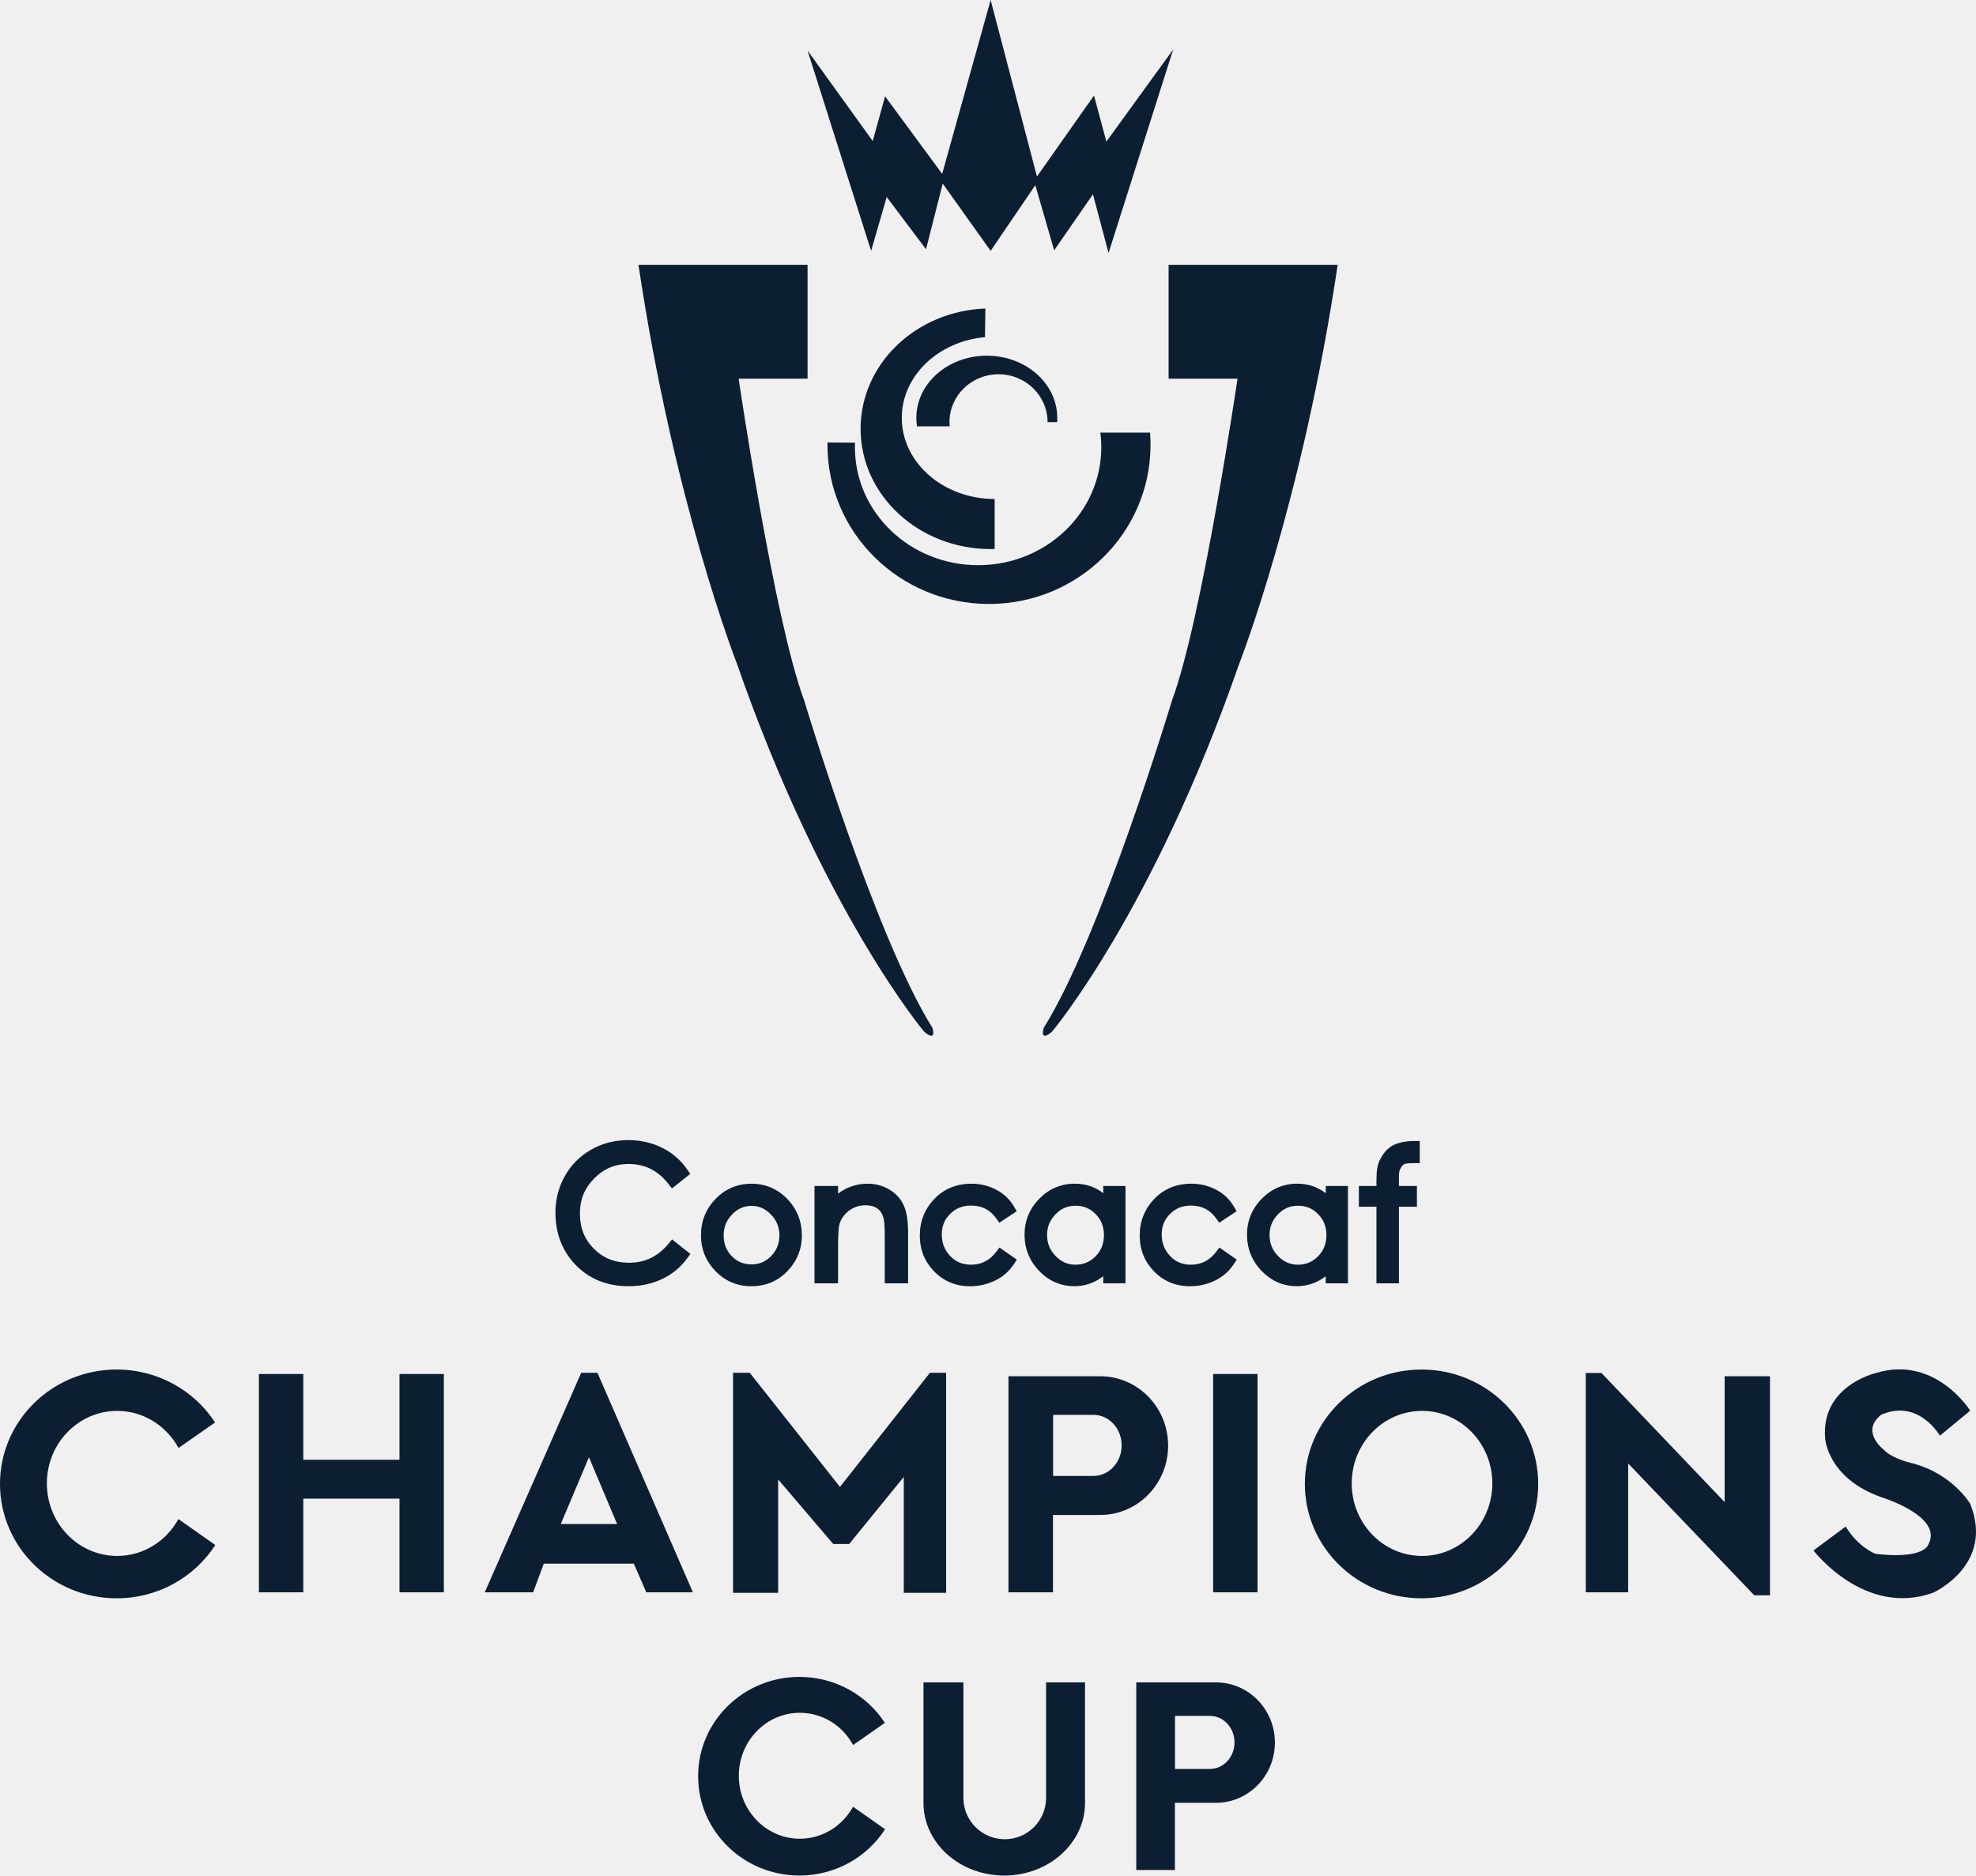
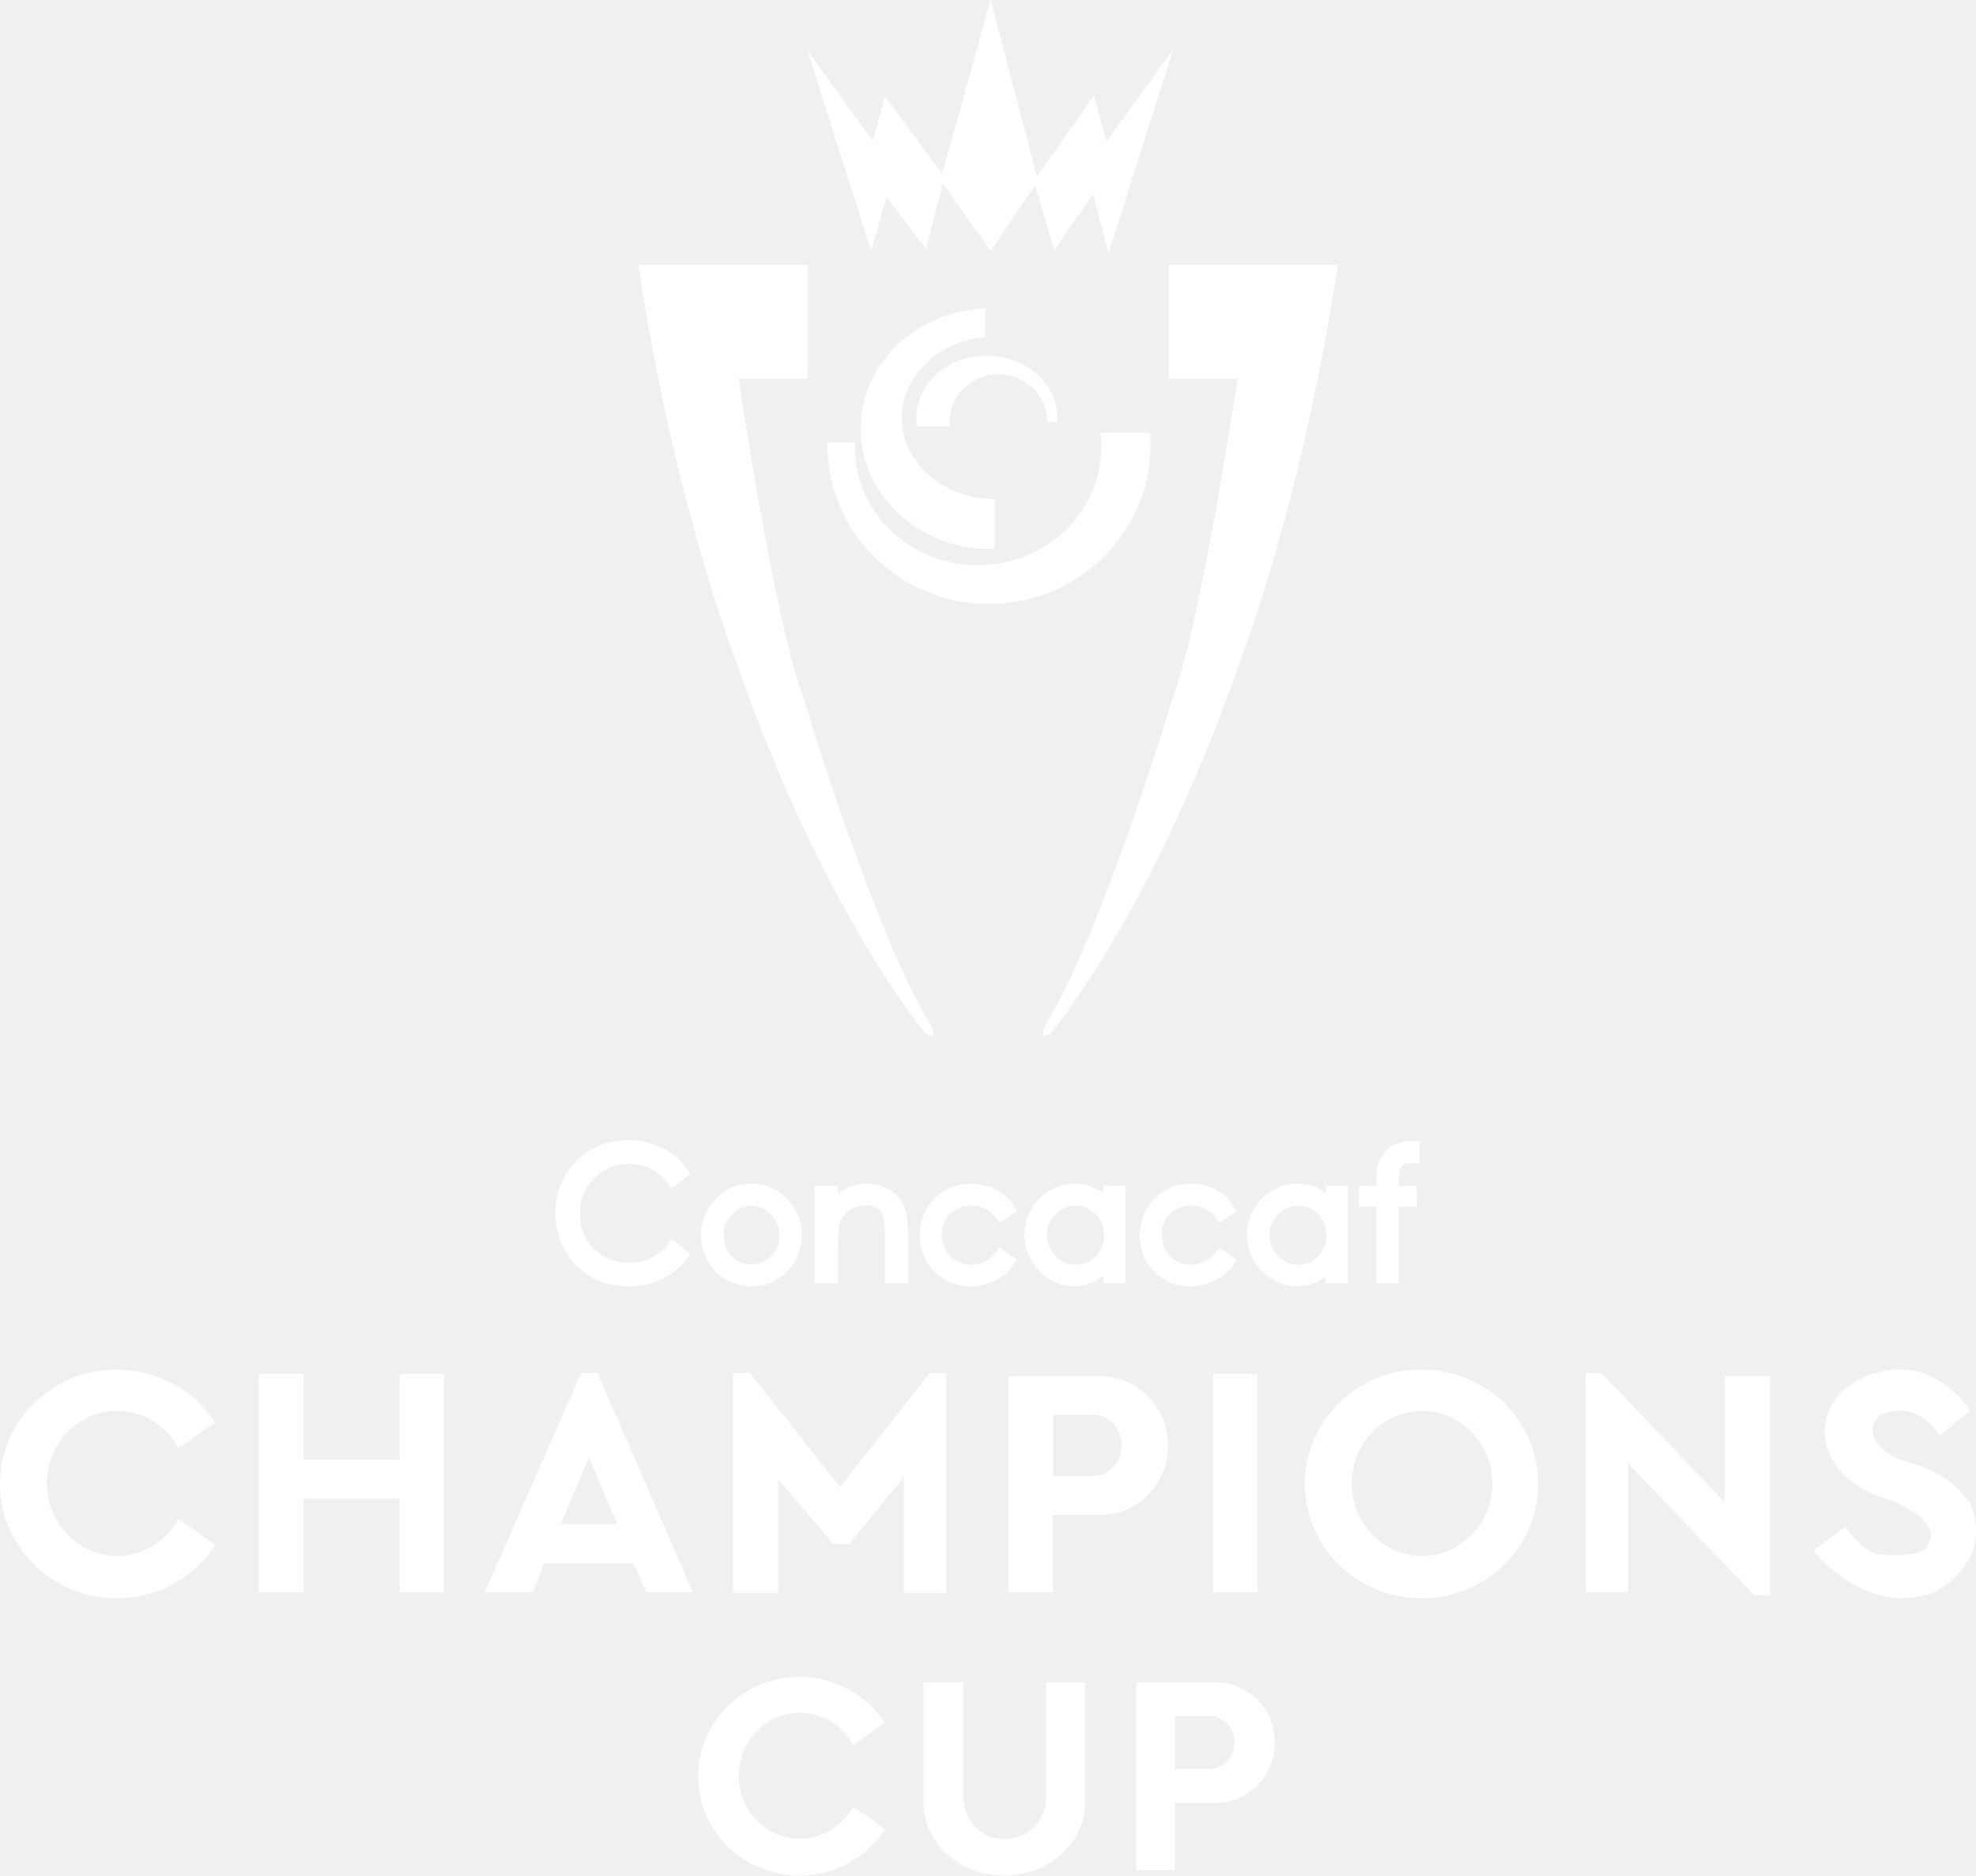
<svg xmlns="http://www.w3.org/2000/svg" id="Layer_1" data-name="Layer 1" viewBox="39.58 64.97 874.44 830.16">
  <defs data-source="https://football-logos.cc">
-     <style>.cls-1{fill:#0c1e32;stroke-width:0}</style>
+     <style>.cls-1{fill:#ffffff;stroke-width:0}</style>
  </defs>
  <path d="m431.98 152.17 17.39 23.12 7.39-29.07L477.97 176l19.77-29.07 8.34 28.83 17.16-24.78 6.91 25.97 28.59-90.06-29.55 40.74-5.48-20.37-25.25 35.86-20.49-78.15-21.45 76.96-25.26-34.31-5.48 19.77-28.83-40.03L425.07 176zM317.67 634.29c5.35 0 10.32-1.05 14.77-3.12 4.5-2.1 8.28-5.2 11.23-9.22l1.43-1.95-8.1-6.43-1.57 1.89c-4.7 5.67-10.41 8.43-17.45 8.43-6.31 0-11.41-2.02-15.58-6.19-4.17-4.16-6.19-9.26-6.19-15.59s2.08-11.26 6.35-15.56c4.27-4.29 9.21-6.38 15.11-6.38 7.27 0 13.06 2.89 17.71 8.84l1.55 1.99 8.11-6.43-1.33-1.93c-2.89-4.19-6.66-7.45-11.22-9.69-4.52-2.22-9.53-3.34-14.89-3.34-5.93 0-11.43 1.41-16.36 4.2-4.95 2.8-8.88 6.73-11.67 11.67-2.78 4.92-4.19 10.35-4.19 16.15 0 9.34 3.05 17.2 9.06 23.35 6.03 6.17 13.85 9.3 23.24 9.3ZM356.26 595.63c-4.3 4.43-6.48 9.84-6.48 16.08s2.17 11.5 6.44 15.9c4.29 4.43 9.65 6.68 15.92 6.68s11.62-2.25 15.89-6.68c4.25-4.41 6.4-9.76 6.4-15.9s-2.18-11.65-6.48-16.08c-4.32-4.45-9.64-6.71-15.82-6.71s-11.57 2.26-15.89 6.71Zm28.23 16.15c0 3.61-1.19 6.59-3.63 9.12-2.42 2.5-5.27 3.72-8.7 3.72s-6.45-1.2-8.8-3.67c-2.38-2.5-3.54-5.5-3.54-9.17s1.21-6.59 3.69-9.21c2.44-2.58 5.27-3.84 8.65-3.84s6.15 1.26 8.62 3.85c2.5 2.62 3.72 5.63 3.72 9.2ZM441.44 633v-22.08c0-5.26-.58-9.2-1.76-12.04-1.25-2.99-3.38-5.43-6.33-7.26-2.9-1.8-6.2-2.71-9.79-2.71-4.88 0-9.27 1.48-13.11 4.4v-3.4h-10.43V633h10.43v-16.49c0-6.18.33-8.71.62-9.73.37-1.36 1.13-2.73 2.25-4.07a11.8 11.8 0 0 1 4.09-3.14c1.61-.76 3.27-1.12 5.06-1.12 1.55 0 2.9.23 4 .68 1.03.42 1.85 1 2.51 1.79.69.83 1.21 1.87 1.56 3.09.26.93.57 3.13.57 8.35v20.65h10.35ZM469.31 598.59c4.75 0 8.38 1.84 11.1 5.62l1.41 1.96 7.68-5.07-1.18-2.04c-1.83-3.18-4.48-5.7-7.88-7.49-3.34-1.76-7.01-2.66-10.92-2.66-6.66 0-12.21 2.28-16.49 6.76-4.25 4.46-6.41 9.9-6.41 16.18s2.14 11.53 6.35 15.87c4.23 4.36 9.57 6.57 15.85 6.57 3.92 0 7.63-.83 11.04-2.47 3.48-1.67 6.29-4.12 8.36-7.26l1.34-2.04-7.66-5.35-1.46 1.9c-2.94 3.83-6.59 5.69-11.14 5.69-3.78 0-6.81-1.26-9.25-3.87-2.49-2.65-3.7-5.74-3.7-9.47s1.21-6.68 3.7-9.15c2.5-2.48 5.52-3.68 9.25-3.68ZM566.62 598.59c4.75 0 8.38 1.84 11.1 5.62l1.41 1.96 7.68-5.07-1.18-2.04c-1.83-3.18-4.48-5.7-7.88-7.49-3.34-1.76-7.01-2.66-10.92-2.66-6.66 0-12.21 2.28-16.48 6.76-4.25 4.46-6.41 9.9-6.41 16.18s2.14 11.53 6.35 15.87c4.23 4.36 9.57 6.57 15.85 6.57 3.92 0 7.63-.83 11.04-2.47 3.48-1.67 6.29-4.12 8.36-7.26l1.34-2.04-7.66-5.35-1.46 1.9c-2.94 3.83-6.59 5.69-11.14 5.69-3.78 0-6.81-1.26-9.25-3.87-2.49-2.65-3.7-5.74-3.7-9.47s1.21-6.68 3.7-9.15c2.5-2.48 5.52-3.68 9.25-3.68M537.64 633v-43.09h-9.82v3.22c-3.58-2.81-7.81-4.23-12.62-4.23-6.07 0-11.36 2.24-15.7 6.66-4.33 4.41-6.53 9.77-6.53 15.92s2.18 11.59 6.47 16.04c4.32 4.48 9.57 6.75 15.61 6.75 4.68 0 8.95-1.48 12.76-4.41v3.12h9.82Zm-13.24-11.95c-2.5 2.5-5.39 3.71-8.84 3.71s-6.38-1.26-8.87-3.85c-2.52-2.62-3.75-5.65-3.75-9.27s1.21-6.52 3.69-9.14c2.44-2.58 5.36-3.84 8.93-3.84s6.44 1.22 8.89 3.72c2.46 2.52 3.66 5.55 3.66 9.25s-1.21 6.91-3.71 9.41ZM626.27 633h9.82v-43.09h-9.82v3.22c-3.58-2.81-7.81-4.23-12.62-4.23-6.07 0-11.36 2.24-15.7 6.66-4.33 4.41-6.53 9.77-6.53 15.92s2.18 11.59 6.47 16.04c4.32 4.48 9.57 6.75 15.61 6.75 4.68 0 8.95-1.48 12.76-4.41v3.12Zm-3.42-11.95c-2.5 2.5-5.39 3.71-8.84 3.71s-6.38-1.26-8.87-3.85c-2.52-2.62-3.75-5.65-3.75-9.27s1.21-6.52 3.69-9.14c2.44-2.58 5.36-3.84 8.93-3.84s6.44 1.22 8.89 3.72c2.46 2.52 3.66 5.55 3.66 9.25s-1.21 6.91-3.71 9.41ZM648.69 633h9.96v-33.91h7.96v-9.17h-7.96v-2.6c-.01-1.41-.03-3.34.23-4.06.32-.92.91-2.17 1.93-2.92.72-.53 3.4-.53 4.55-.53h2.51v-9.82h-2.51c-3.78 0-7.42.81-9.74 2.16-2.86 1.67-4.43 4.29-5.48 6.39-1 2-1.44 4.75-1.44 8.94v2.44h-7.78v9.17h7.78V633ZM548.73 261.9q0-2.745-.21-5.43l-22.01-.02c.28 2.13.42 4.31.42 6.51 0 28.82-24.4 52.18-54.51 52.18s-54.51-23.36-54.51-52.18c0-.69.01-1.37.04-2.05l-12.19-.09v1.07c0 38.89 32 70.41 71.48 70.41s71.48-31.52 71.48-70.41Z" class="cls-1" />
  <path d="M420.42 254.75c0 29.41 25.76 53.25 57.54 53.25.6 0 1.19 0 1.79-.03v-22.13c-22.7 0-41.1-16.08-41.1-35.92 0-18.57 16.13-33.85 36.81-35.73l.18-12.66c-30.7 1.13-55.22 24.52-55.22 53.21Z" class="cls-1" data-source="https://football-logos.cc" />
  <path d="M481.45 230.63c11.99 0 21.71 9.48 21.71 21.18h4.29v-1.88c0-15.2-13.96-27.52-31.18-27.52s-31.18 12.32-31.18 27.52c0 1.27.1 2.52.29 3.75h14.45c-.06-.62-.08-1.24-.08-1.87 0-11.7 9.72-21.18 21.71-21.18ZM448.54 521.62c5.72 4.88 3.69-1.67 3.69-1.67-25.38-40.39-56.83-145.11-56.83-145.11-13.22-35.38-28.95-142.25-28.95-142.25h30.5V182.2h-74.82c15.73 105.79 43.65 176.76 43.65 176.76 38.1 109.59 82.76 162.66 82.76 162.66M556.72 182.2v50.39h30.5s-15.73 106.87-28.95 142.25c0 0-31.45 104.72-56.83 145.11 0 0-2.03 6.55 3.69 1.67 0 0 44.66-53.07 82.76-162.66 0 0 27.92-70.97 43.65-176.76zM668.65 671.16c-28.51 0-51.63 22.67-51.63 50.63s23.11 50.63 51.63 50.63 51.63-22.67 51.63-50.63-23.11-50.63-51.63-50.63m.22 82.51c-17.18 0-31.11-14.37-31.11-32.1s13.93-32.1 31.11-32.1 31.11 14.37 31.11 32.1-13.93 32.1-31.11 32.1M576.43 673.14h19.64v96.63h-19.64zM216.37 711.09h-42.58v-37.95h-19.64v96.64h19.64V728.3h42.58v41.48H236v-96.64h-19.63zM91.43 753.67c-17.18 0-31.11-14.37-31.11-32.1s13.93-32.1 31.11-32.1c11.66 0 21.82 6.62 27.15 16.42l16.18-11.3c-9.17-14.09-25.25-23.43-43.55-23.43-28.51 0-51.63 22.67-51.63 50.63s23.11 50.63 51.63 50.63c18.37 0 34.5-9.41 43.65-23.58l-16.33-11.49c-5.34 9.74-15.47 16.32-27.1 16.32M458.28 770v-97.41h-7.17l-39.82 50.52-39.93-50.52h-7.39V770h19.96v-50.2l24.38 28.58h7.06l24.16-29.68V770zM802.79 729.84l-54.5-57.14h-6.95v97.08h18.76v-57.04l55.81 58.36h6.95v-96.96h-20.07zM296.79 672.59l-42.69 97.18h21.4l4.74-12.69h39.82l5.52 12.69h20.63l-42.25-97.18zm-9.05 66.96 12.47-29.56 12.47 29.56h-24.93ZM556.51 704.83c0-16.95-13.45-30.69-30.03-30.69h-40.62v95.64h19.69v-34.25h20.93c16.59 0 30.03-13.74 30.03-30.69Zm-33.03 13.43h-17.87v-27.03h17.87c6.88 0 12.47 6.05 12.47 13.51s-5.58 13.51-12.47 13.51ZM911.44 730.56s-7.78-13.24-25.48-17.87c0 0-1.09-.25-2.63-.71 0 0-7.13-2.02-9.94-5.16 0 0-10.84-8.11-1.32-15.64 16.55-7.28 25.98 9.27 25.98 9.27l13.4-11.09s-15.39-24.71-41.7-16.66c0 0-24.32 5.57-22.5 28.74 0 0 .83 17.87 25.15 26.31 0 0 27.8 8.6 20.35 21.18 0 0-1.99 6.29-23.17 3.81 0 0-7.45-2.65-13.24-12.08l-14.23 10.59s22.5 29.62 52.95 18.7c0 0 27.3-12.24 16.38-39.38ZM577.68 809.64h-35.27v83.04h17.1v-29.74h18.17c14.4 0 26.08-11.93 26.08-26.65s-11.67-26.65-26.08-26.65m-2.61 38.31h-15.52v-23.47h15.52c5.98 0 10.82 5.25 10.82 11.73s-4.85 11.73-10.82 11.73ZM393.54 878.84c-14.92 0-27.01-12.48-27.01-27.87s12.09-27.87 27.01-27.87c10.13 0 18.95 5.75 23.57 14.26l14.05-9.81c-7.96-12.23-21.92-20.34-37.81-20.34-24.76 0-44.83 19.68-44.83 43.96s20.07 43.96 44.83 43.96c15.95 0 29.95-8.17 37.9-20.48l-14.18-9.98c-4.64 8.46-13.44 14.17-23.53 14.17M502.5 860.77c0 10.1-8.19 18.29-18.29 18.29s-18.29-8.19-18.29-18.29v-51.13h-17.67v53.37c0 17.74 16 32.12 35.74 32.12s35.74-14.38 35.74-32.12v-53.37H502.5z" class="cls-1" data-source="https://football-logos.cc" />
</svg>
